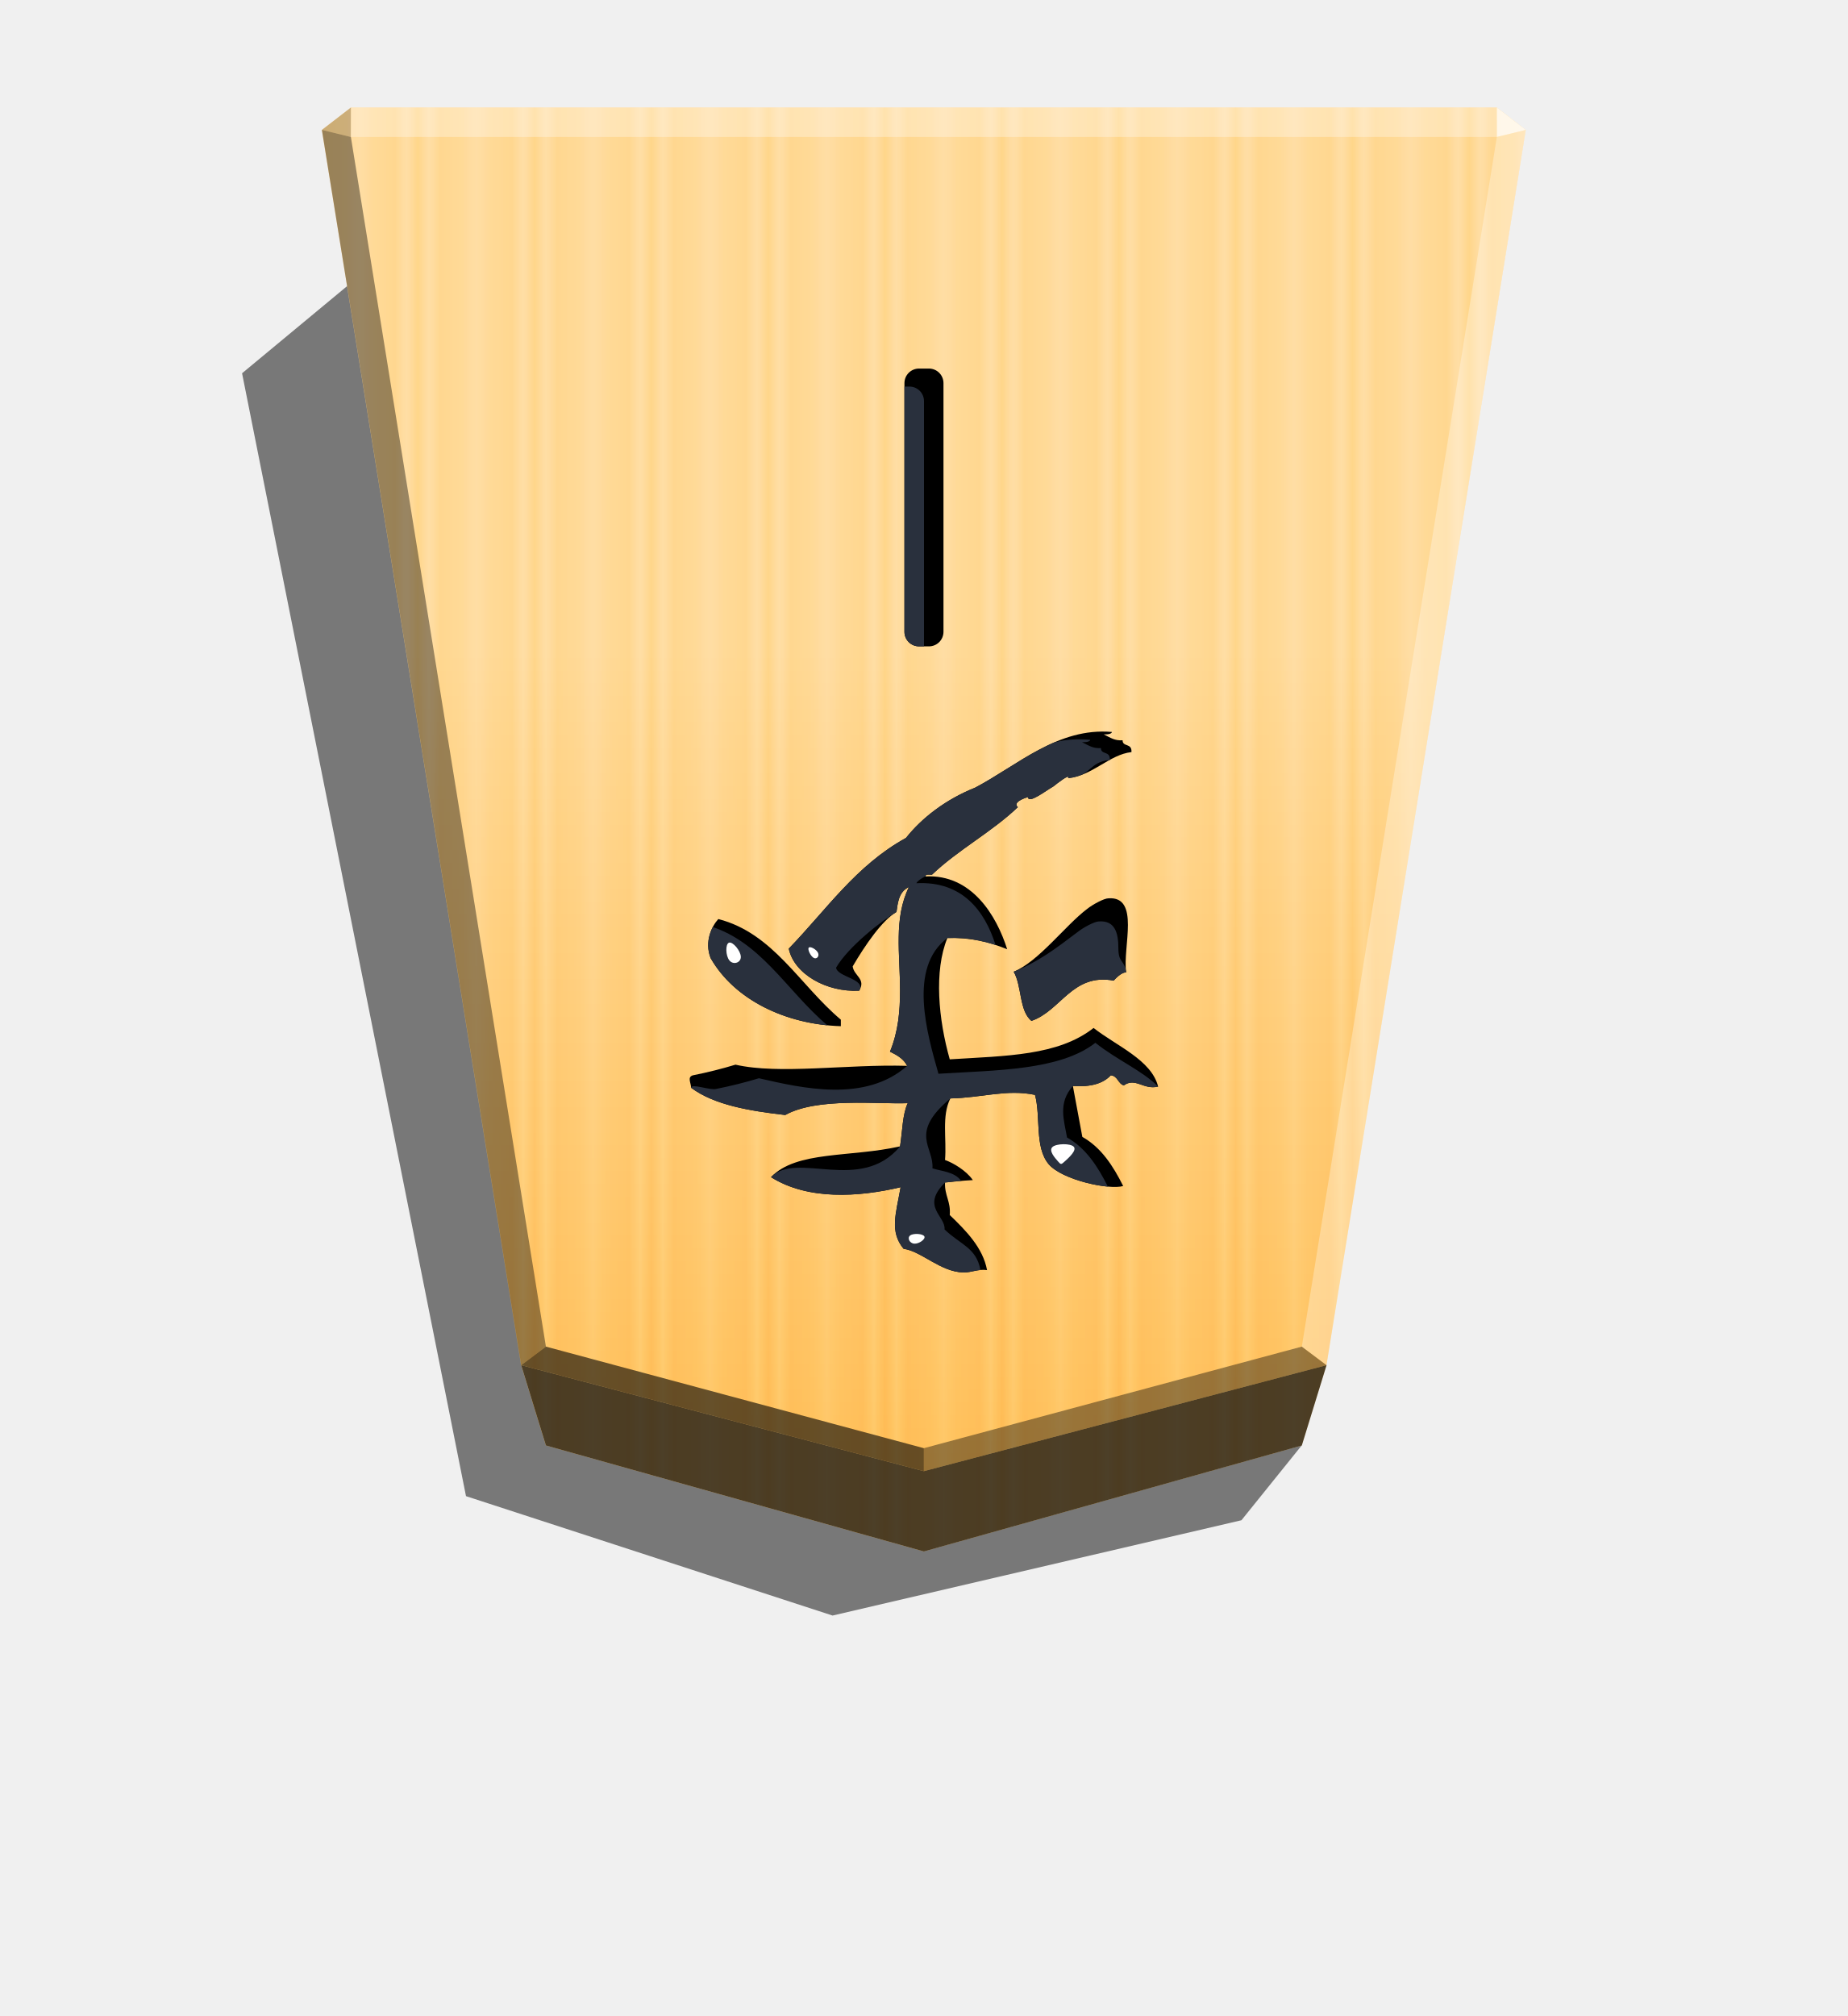
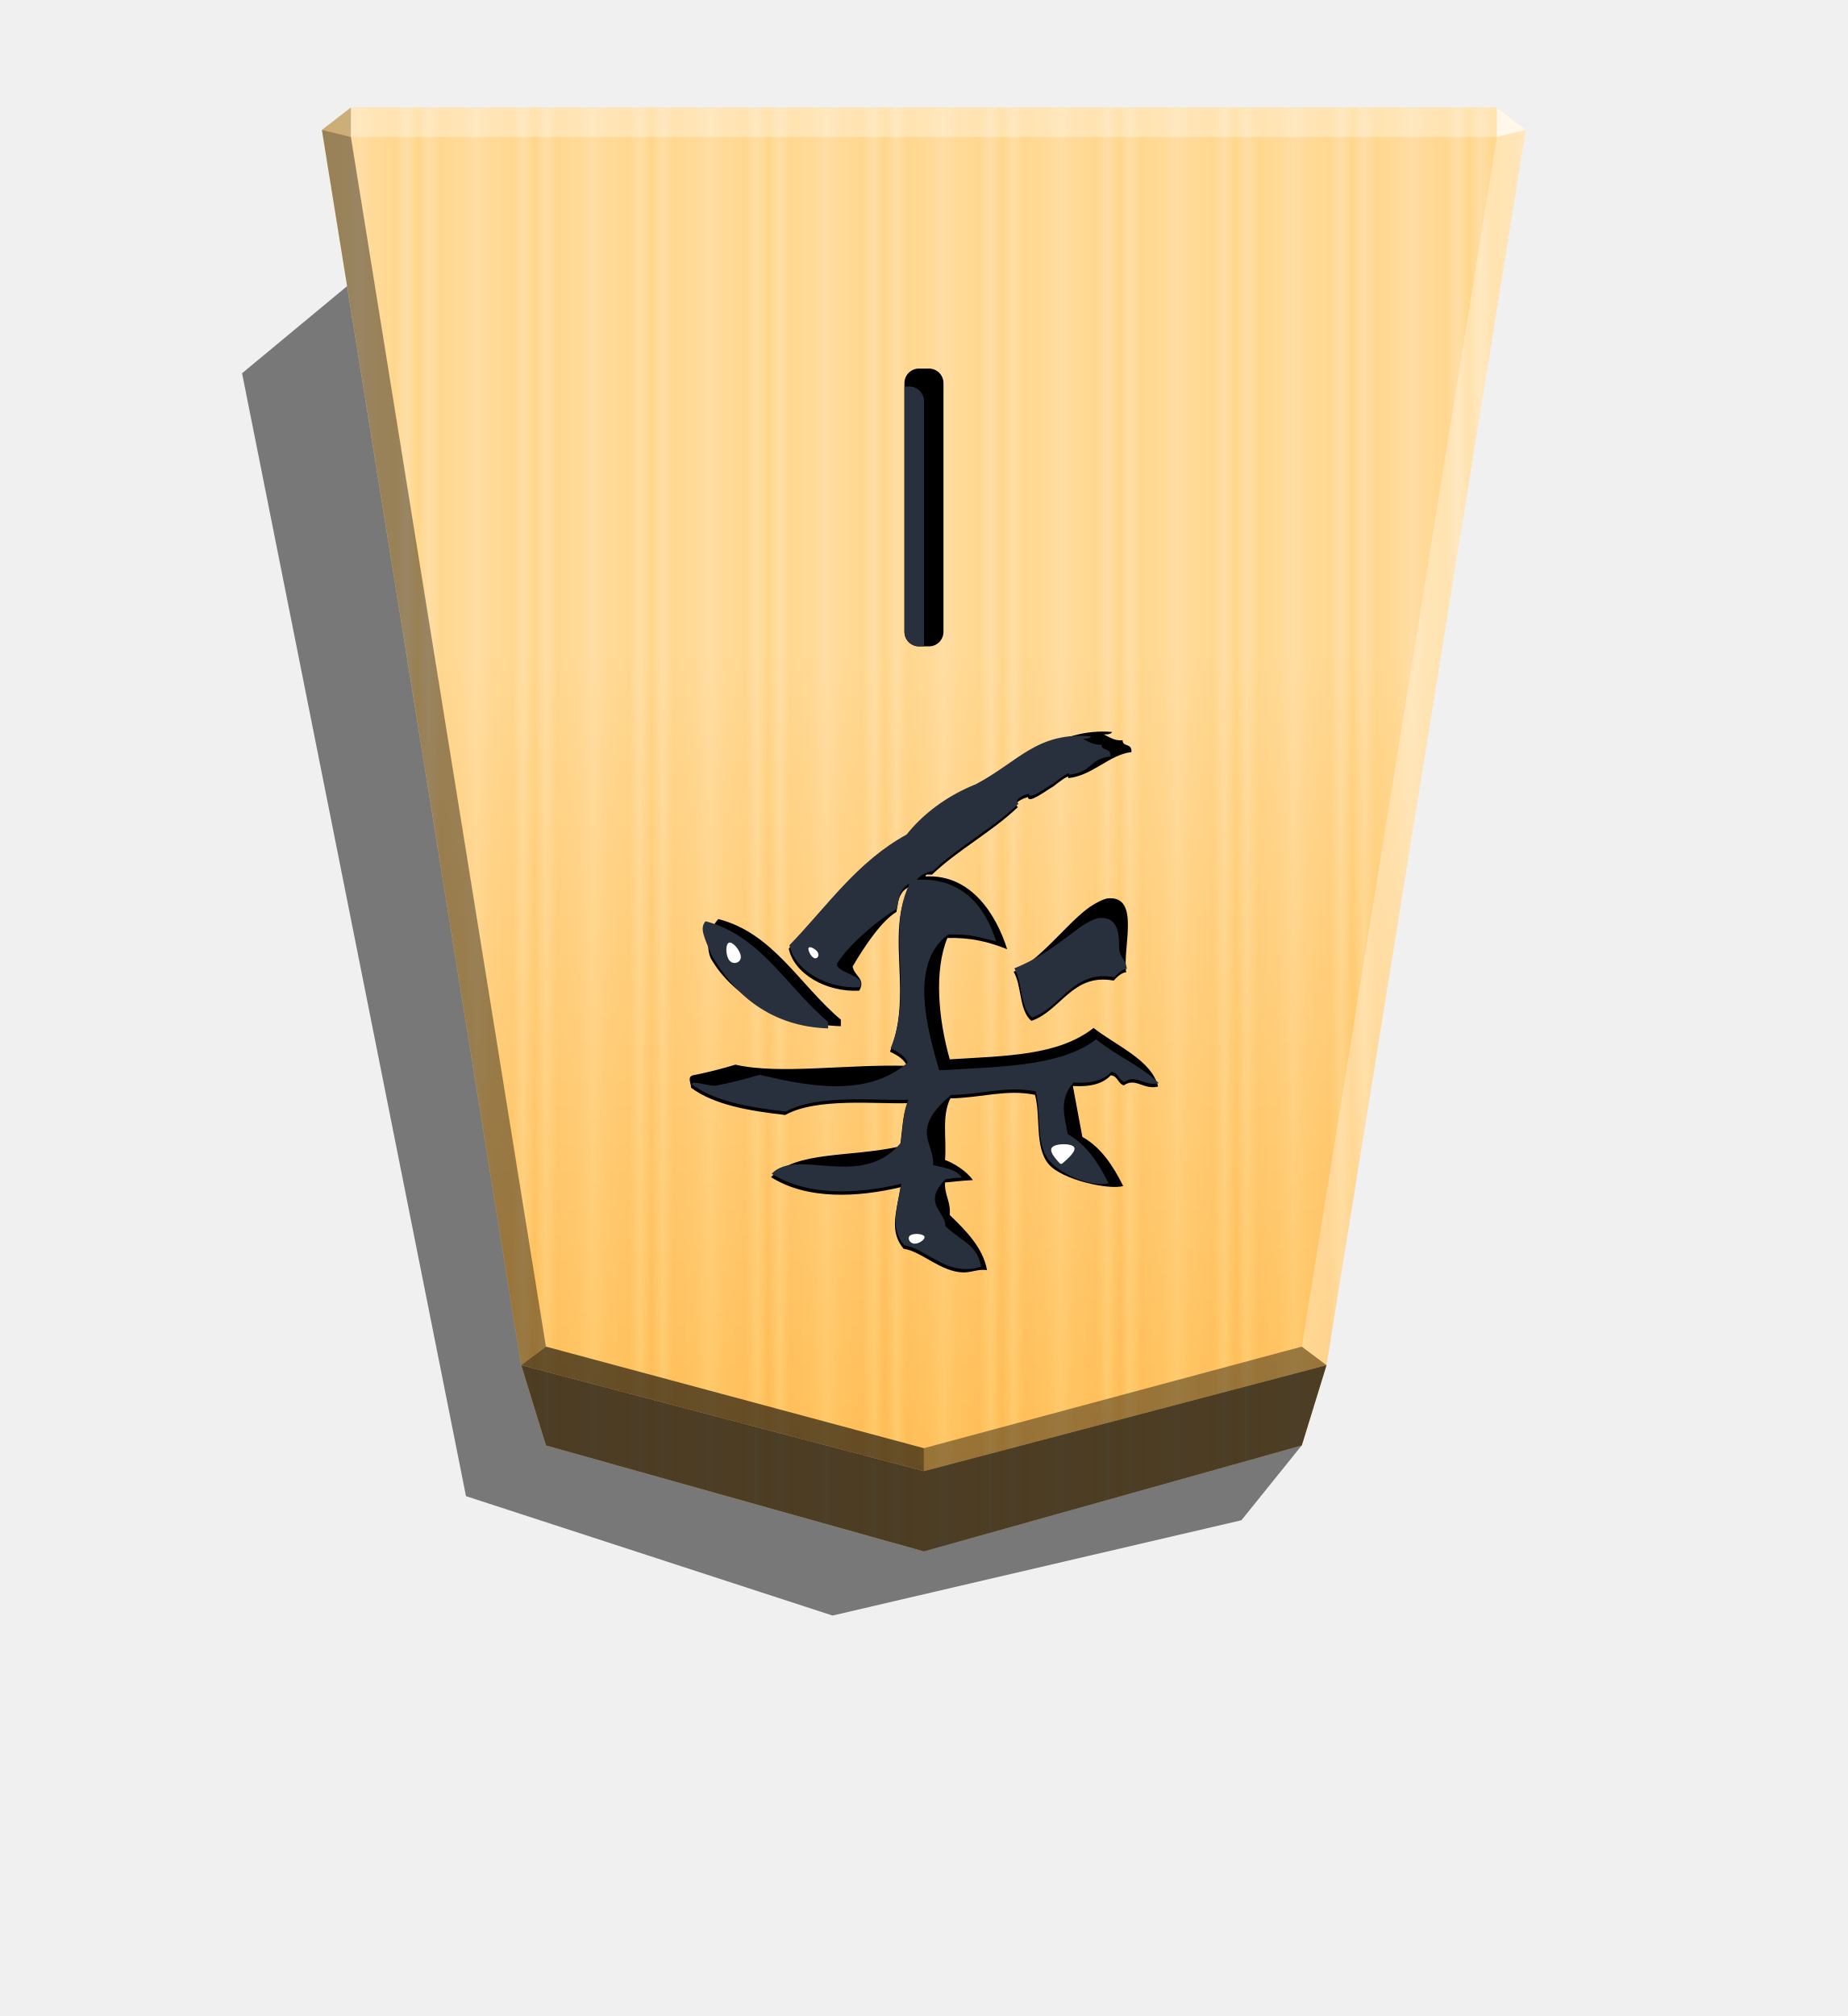
<svg xmlns="http://www.w3.org/2000/svg" width="498.898" height="544.252" viewBox="0 0 1320 1440">
  <defs>
    <linearGradient id="1FU_svg__a" x1="1091.453" x2="1049.718" y1="563.801" y2="563.801" gradientUnits="userSpaceOnUse" spreadMethod="reflect">
      <stop offset="0" stop-color="#ffd285" />
      <stop offset=".232" stop-color="#ffcd79" />
      <stop offset=".616" stop-color="#ffca73" />
      <stop offset=".808" stop-color="#ffd386" />
      <stop offset="1" stop-color="#ffc86e" />
    </linearGradient>
    <linearGradient id="1FU_svg__b" x1="659.982" x2="659.982" y1="1050.809" y2="76.788" gradientUnits="userSpaceOnUse">
      <stop offset="0" />
      <stop offset=".6" stop-color="#fff" />
    </linearGradient>
    <clipPath id="1FU_svg__c">
      <path stroke-width="1.534" d="M1799.134-1180.993h4.879a7.223 7.223 0 0 1 7.239 7.239v123.263a7.223 7.223 0 0 1-7.239 7.239h-4.879a7.223 7.223 0 0 1-7.239-7.239v-123.263a7.223 7.223 0 0 1 7.239-7.239" />
-     </clipPath>
-     <clipPath id="1FU_svg__d">
-       <path stroke-width="18.184" d="M527.951 714.097c14.659 25.654 46.178 41.047 80.627 42.146v-4.031c-25.654-21.623-41.78-53.507-75.863-62.303-4.031 4.398-8.796 13.927-4.764 24.188m-12.094 80.261c14.293 10.628 35.916 14.293 58.272 16.858 19.79-10.995 57.172-6.597 75.863-7.33-3.298 6.963-3.298 17.591-4.764 26.754-30.785 6.963-64.135 2.565-79.894 19.057 22.722 14.293 53.874 12.461 80.261 6.23-2.932 16.492-6.963 27.487 1.832 38.115 10.995 1.466 22.722 14.293 37.015 14.66 5.497 0 8.796-2.199 14.66-1.466-2.565-13.927-13.194-24.555-23.089-34.083.733-8.429-3.298-12.094-2.932-20.157 5.131-.367 9.529-1.099 17.225-1.466-4.031-5.864-12.094-10.628-17.225-12.461 1.099-13.194-2.199-27.12 3.298-38.115 19.424-.367 34.816-5.864 52.408-2.199 3.665 13.56-.367 32.251 8.429 42.879 8.429 9.895 37.748 16.125 46.178 13.56-6.23-12.461-13.56-23.822-25.288-30.419l-5.864-31.518c10.995.733 18.691-1.466 23.455-6.597 4.398.367 4.398 5.131 8.063 6.23 7.33-5.131 12.094 2.932 21.256.733-4.031-16.492-26.021-25.288-39.947-36.282-21.989 17.225-53.874 17.225-89.057 19.424-6.963-24.555-9.895-54.607-1.466-75.13 13.927-.367 25.288 2.199 37.015 6.963-6.597-20.89-21.989-46.544-50.575-45.078.367-1.466.366-1.099 4.031-1.099 16.125-15.393 37.015-26.387 53.141-41.78-3.298-2.932 3.665-5.497 6.23-6.23.367 4.398 10.628-3.665 15.759-6.597 1.832-1.466 10.628-8.429 9.162-5.131 15.026-1.466 25.654-14.66 39.214-16.125.367-5.864-5.497-2.932-5.497-7.33-4.764.367-7.33-1.466-11.728-3.665 0 0 4.764.367 5.131-1.466-33.351-2.932-58.272 20.523-84.659 34.45-18.324 7.33-32.984 18.691-42.879 31.151-30.785 16.859-49.476 44.712-72.565 68.533 3.298 15.759 23.455 27.12 43.612 26.021 4.398-7.33-3.298-9.162-4.031-15.026 7.696-13.194 18.324-28.586 27.12-33.717.733-4.764 1.1-12.461 7.696-15.393-9.529 19.424-5.497 41.413-5.497 64.135 0 12.461-1.099 25.288-6.23 37.748 4.398 2.199 8.429 4.398 10.628 8.796-37.382-1.099-79.162 5.497-106.282-.733q-12.644 3.848-26.387 6.597c-3.665 1.099-1.099 4.764-1.099 7.696zm199.736-71.832c5.131 8.796 3.298 24.188 10.995 30.419 18.324-6.23 25.288-29.686 50.942-24.921 2.565-2.932 5.497-5.131 7.696-5.131-1.099-8.063 1.099-19.79 1.099-29.319s-2.199-17.225-12.094-16.492c-2.565 0-9.529 3.665-13.194 6.597-13.56 10.262-30.052 32.617-45.445 38.848z" />
    </clipPath>
  </defs>
  <path d="m929.913 1032.459-43.05 53.432-292.106 68.069-261.852-85.283-159.975-802.06 77.7-64.448z" opacity=".5" />
  <path fill="url(#1FU_svg__a)" d="m659.957 1108.158 270.001-75.701 17.663-57.348 142.368-882.306-20.751-16.013H250.674l-20.751 16.013 142.368 882.306 17.663 57.348z" />
  <path fill="url(#1FU_svg__b)" d="m659.982 1050.81 287.664-75.701 142.368-882.306-20.749-16.013H250.701L229.95 92.803l142.37 882.306z" opacity=".25" style="mix-blend-mode:overlay" />
  <path d="m389.995 1032.468-17.663-57.348L660 1050.821l287.668-75.701-17.663 57.348L660 1108.169z" opacity=".7" />
  <path d="m250.668 97.849.043-21.064-20.75 16.013z" opacity=".2" />
  <path d="m947.669 975.119-17.664-13.248L660 1034.419v16.402z" opacity=".4" />
  <path d="m372.331 975.119 17.664-13.248L660 1034.419v16.402z" opacity=".6" />
  <path d="m372.331 975.119 17.664-13.248L250.668 97.849l-20.707-5.052z" opacity=".4" />
  <g fill="#fff">
    <path d="m947.669 975.119-17.664-13.248 139.327-864.022 20.707-5.052z" opacity=".3" />
    <path d="m1069.332 97.849-.043-21.064 20.75 16.013z" opacity=".8" />
    <path d="M1069.332 97.849H250.668l.043-21.064h818.579z" opacity=".3" />
  </g>
  <path d="M656.554 461.696h7.03a10.406 10.406 0 0 0 10.429-10.429V273.682a10.406 10.406 0 0 0-10.429-10.429h-7.03a10.406 10.406 0 0 0-10.429 10.429v177.585a10.406 10.406 0 0 0 10.429 10.429" />
  <path fill="#29303d" d="M1789.477-1189.927h4.879a7.223 7.223 0 0 1 7.239 7.239v123.263a7.223 7.223 0 0 1-7.239 7.239h-4.879a7.223 7.223 0 0 1-7.239-7.239v-123.263a7.223 7.223 0 0 1 7.239-7.239" clip-path="url(#1FU_svg__c)" transform="matrix(1.4407 0 0 -1.4407 -1935.458 -1239.761)" />
  <path d="M507.664 684.366c16.915 29.599 53.279 47.358 93.026 48.627v-4.651c-29.6-24.948-48.204-61.736-87.529-71.884-4.651 5.075-10.148 16.068-5.497 27.908m-13.953 92.602c16.49 12.263 41.439 16.49 67.232 19.45 22.834-12.685 65.963-7.611 87.529-8.457-3.806 8.034-3.806 20.297-5.497 30.868-35.519 8.034-73.997 2.96-92.18 21.987 26.216 16.491 62.158 14.377 92.602 7.189-3.383 19.028-8.034 31.713 2.114 43.976 12.685 1.691 26.217 16.49 42.707 16.914 6.343 0 10.148-2.538 16.914-1.692-2.959-16.068-15.222-28.33-26.638-39.325.845-9.725-3.806-13.953-3.383-23.256 5.92-.423 10.994-1.269 19.874-1.692-4.652-6.765-13.954-12.262-19.874-14.377 1.269-15.222-2.537-31.29 3.806-43.975 22.41-.424 40.17-6.766 60.467-2.538 4.228 15.646-.423 37.21 9.725 49.473 9.726 11.416 43.553 18.605 53.279 15.645-7.189-14.376-15.646-27.485-29.176-35.095l-6.765-36.365c12.685.846 21.565-1.691 27.061-7.611 5.075.423 5.075 5.92 9.303 7.188 8.457-5.92 13.954 3.383 24.525.846-4.652-19.029-30.023-29.176-46.09-41.862-25.371 19.873-62.158 19.873-102.751 22.41-8.034-28.33-11.417-63.004-1.692-86.682 16.068-.423 29.176 2.537 42.707 8.034-7.61-24.103-25.37-53.7-58.352-52.01.424-1.692.424-1.269 4.652-1.269 18.605-17.759 42.707-30.444 61.312-48.203-3.806-3.383 4.228-6.343 7.188-7.189.423 5.074 12.263-4.228 18.183-7.612 2.114-1.691 12.263-9.725 10.571-5.92 17.336-1.691 29.599-16.913 45.244-18.604.424-6.765-6.343-3.383-6.343-8.457-5.496.423-8.457-1.692-13.53-4.228 0 0 5.496.423 5.919-1.692-38.478-3.383-67.232 23.68-97.677 39.747-21.142 8.457-38.056 21.565-49.472 35.941-35.52 19.451-57.084 51.587-83.723 79.072 3.806 18.182 27.062 31.29 50.318 30.022 5.074-8.457-3.806-10.571-4.651-17.336 8.879-15.223 21.142-32.982 31.29-38.902.845-5.496 1.268-14.377 8.879-17.76-10.994 22.411-6.343 47.782-6.343 73.998 0 14.377-1.269 29.176-7.189 43.553 5.075 2.537 9.726 5.074 12.263 10.148-43.13-1.269-91.334 6.343-122.624-.846q-14.589 4.44-30.445 7.612c-4.228 1.268-1.268 5.496-1.268 8.879zM724.16 694.09c5.92 10.148 3.805 27.908 12.685 35.096 21.142-7.188 29.176-34.25 58.775-28.754 2.96-3.382 6.343-5.92 8.879-5.92-1.269-9.302 1.269-22.833 1.269-33.826s-2.538-19.874-13.954-19.029c-2.96 0-10.994 4.228-15.222 7.612-15.646 11.84-34.674 37.633-52.433 44.821z" />
-   <path fill="#29303d" d="M527.951 714.097c14.659 25.654 37.859 44.53 72.309 45.63v-4.031c-25.654-21.623-41.78-53.507-75.863-62.303-4.031 4.398-.477 10.443 3.554 20.704m-12.094 80.261c14.293 10.628 35.916 14.293 58.272 16.858 19.79-10.995 57.172-6.597 75.863-7.33-3.298 6.963-3.298 17.591-4.764 26.754-24.484 29.406-64.135 2.565-79.894 19.057 22.722 14.293 53.874 12.461 80.261 6.23-2.932 16.492-6.963 27.487 1.832 38.115 10.995 1.466 22.722 14.293 37.015 14.66 5.497 0 5.37 0 10.56-1.537-2.565-13.927-12.33-15.585-22.225-25.114.733-8.429-14.894-13.982.304-29.056 5.131-.367 2.294-.594 9.991-.96-4.031-5.864-12.68-6.01-17.811-7.843 1.099-13.194-14.873-21.457 11.119-43.238 19.424-.367 34.816-5.864 52.408-2.199 3.665 13.56-.367 32.251 8.429 42.879 8.429 9.895 28.252 16.489 36.682 13.923-6.23-12.461-13.56-23.822-25.288-30.419-1.832-10.628-5.796-21.373 3.632-31.881 10.995.733 18.691-1.466 23.455-6.597 4.398.367 4.398 5.131 8.063 6.23 7.33-5.131 12.094 2.932 21.256.733-9.963-10.033-24.942-16.119-38.869-27.114-21.989 17.225-61.964 16.955-97.146 19.154-6.963-24.555-19.064-65.666 5.545-84.029 13.927-.367 17.558 1.214 29.796 4.308-6.597-20.89-20.395-39.694-48.981-38.228.367-1.466 5.991-5.294 9.656-5.294 16.125-15.393 37.015-26.387 53.141-41.78-3.298-2.932 3.665-5.497 6.23-6.23.367 4.398 10.628-3.665 15.759-6.597 1.832-1.466 10.628-8.429 9.162-5.131 15.026-1.466 12.219-9.838 25.779-11.304.367-5.864-5.497-2.932-5.497-7.33-4.764.367-7.33-1.466-11.728-3.665 0 0 4.764.367 5.131-1.466-33.35-2.932-44.836 15.701-71.224 29.628-18.324 7.33-32.984 18.691-42.879 31.151-30.785 16.858-49.476 44.712-72.565 68.533 3.298 15.759 23.455 27.12 43.612 26.021 4.398-7.33-13.595-8.39-14.328-14.254 7.696-13.194 28.621-29.358 37.417-34.489.733-4.764 1.1-12.461 7.696-15.393-9.529 19.424-5.497 41.413-5.497 64.135 0 12.461-1.099 25.288-6.23 37.748 4.398 2.199 8.429 4.398 10.628 8.796-25.974 22.837-64.67 13.887-91.79 7.657q-12.644 3.848-26.387 6.597c-3.665 1.099-15.591-3.625-15.591-.694zm199.736-71.832c5.131 8.796 3.298 24.188 10.995 30.419 18.324-6.23 25.288-29.686 50.942-24.921 2.565-2.932 5.497-5.131 7.696-5.131-1.099-8.063-4.833-5.498-4.833-15.027s-2.199-17.225-12.094-16.492c-2.565 0-9.529 3.665-13.194 6.597-13.56 10.262-24.12 18.326-39.512 24.556z" clip-path="url(#1FU_svg__d)" transform="translate(-101.468 -139.537)scale(1.1538)" />
+   <path fill="#29303d" d="M508.15 681.925c16.913 29.6 43.682 51.379 83.43 52.648v-4.651c-29.6-24.949-48.206-61.736-87.53-71.885-4.652 5.074-.551 12.049 4.1 23.888m-13.954 92.605c16.491 12.263 41.44 16.492 67.234 19.451 22.834-12.686 65.965-7.612 87.53-8.457-3.804 8.034-3.804 20.296-5.496 30.868-28.25 33.93-73.999 2.96-92.182 21.988 26.217 16.492 62.16 14.378 92.606 7.189-3.383 19.028-8.034 31.714 2.113 43.977 12.686 1.691 26.217 16.49 42.708 16.914 6.343 0 6.196 0 12.184-1.773-2.96-16.069-14.226-17.982-25.643-28.977.846-9.725-17.185-16.132.35-33.524 5.921-.424 2.648-.686 11.528-1.108-4.65-6.766-14.63-6.934-20.55-9.05 1.268-15.223-17.16-24.756 12.83-49.887 22.41-.424 40.17-6.766 60.468-2.537 4.228 15.645-.424 37.21 9.725 49.473 9.725 11.417 32.597 19.025 42.324 16.065-7.189-14.378-15.646-27.486-29.178-35.098-2.113-12.262-6.687-24.66 4.191-36.784 12.686.846 21.566-1.692 27.062-7.612 5.075.424 5.075 5.92 9.303 7.188 8.458-5.92 13.954 3.383 24.526.846-11.496-11.576-28.778-18.598-44.847-31.284-25.371 19.874-71.495 19.563-112.087 22.1-8.034-28.332-21.997-75.765 6.397-96.953 16.07-.423 20.259 1.401 34.379 4.97-7.612-24.102-23.532-45.798-56.514-44.107.423-1.691 6.912-6.108 11.14-6.108 18.606-17.76 42.709-30.445 61.315-48.206-3.805-3.383 4.229-6.342 7.188-7.188.423 5.075 12.263-4.228 18.183-7.611 2.114-1.692 12.262-9.726 10.57-5.92 17.338-1.692 14.1-11.352 29.745-13.043.423-6.766-6.343-3.383-6.343-8.457-5.496.423-8.457-1.692-13.532-4.23 0 0 5.497.424 5.92-1.69-38.479-3.384-51.731 18.115-82.178 34.184-21.142 8.458-38.057 21.566-49.473 35.942-35.52 19.451-57.086 51.589-83.726 79.074 3.805 18.182 27.062 31.29 50.32 30.023 5.074-8.458-15.686-9.68-16.532-16.447 8.88-15.223 33.023-33.873 43.172-39.793.845-5.497 1.269-14.378 8.88-17.76-10.995 22.41-6.343 47.782-6.343 73.998 0 14.378-1.268 29.178-7.188 43.554 5.074 2.537 9.725 5.075 12.262 10.149-29.968 26.35-74.616 16.023-105.907 8.835q-14.589 4.44-30.445 7.611c-4.229 1.268-17.99-4.182-17.99-.8zm230.455-82.88c5.92 10.15 3.805 27.909 12.686 35.098 21.142-7.188 29.178-34.252 58.777-28.754 2.96-3.383 6.343-5.92 8.88-5.92-1.268-9.303-5.577-6.344-5.577-17.338s-2.537-19.874-13.954-19.029c-2.96 0-10.994 4.229-15.223 7.612-15.645 11.84-27.83 21.144-45.589 28.333z" />
  <path fill="#fff" d="M521.114 686.072c2.811 3.366 8.232 1.607 8.131-2.64s-5.72-10.985-8.43-10.104-2.511 9.377.3 12.744zm60.166-1.88c2.198 1.214 4.252-1.217 3.08-3.648s-5.572-4.862-6.599-3.645 1.32 6.08 3.518 7.293m179.539 145.225c2.844-2.582 8.533-7.747 6.295-10.28s-12.406-2.433-15.251.151 1.635 7.65 3.872 10.181 2.238 2.532 5.082-.05zm-110.54 53.007c2.418-1.717 9.145-1.21 10.089.76s-3.892 5.397-7.256 5.145-5.252-4.188-2.833-5.905" />
</svg>
